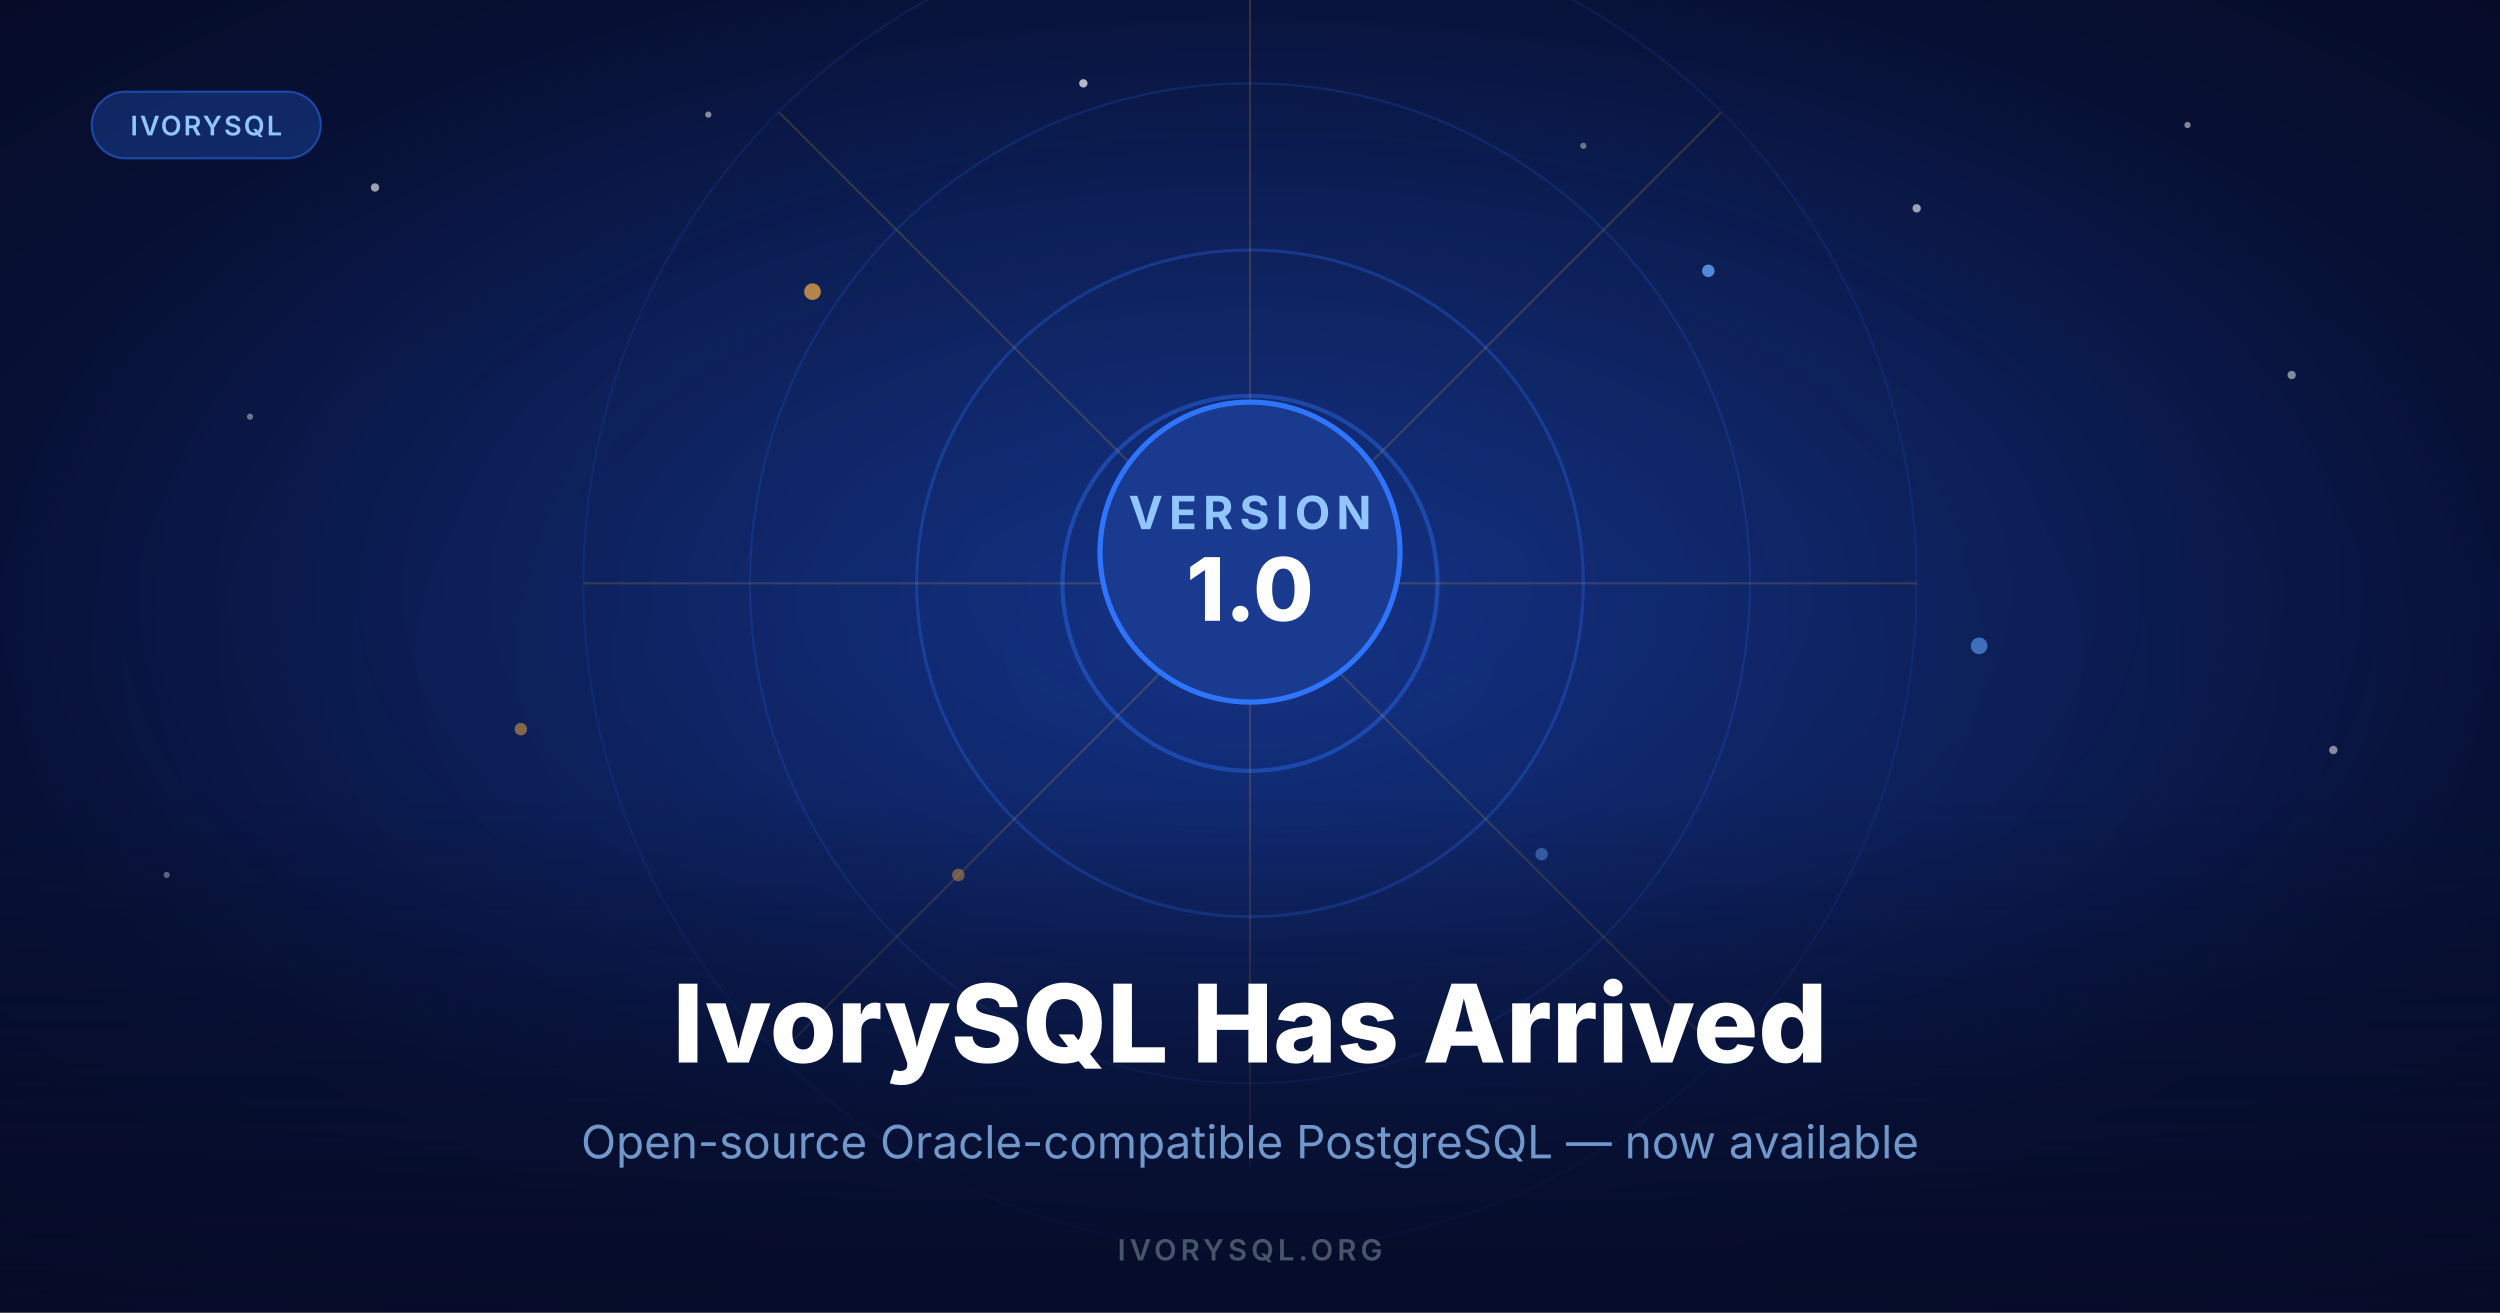
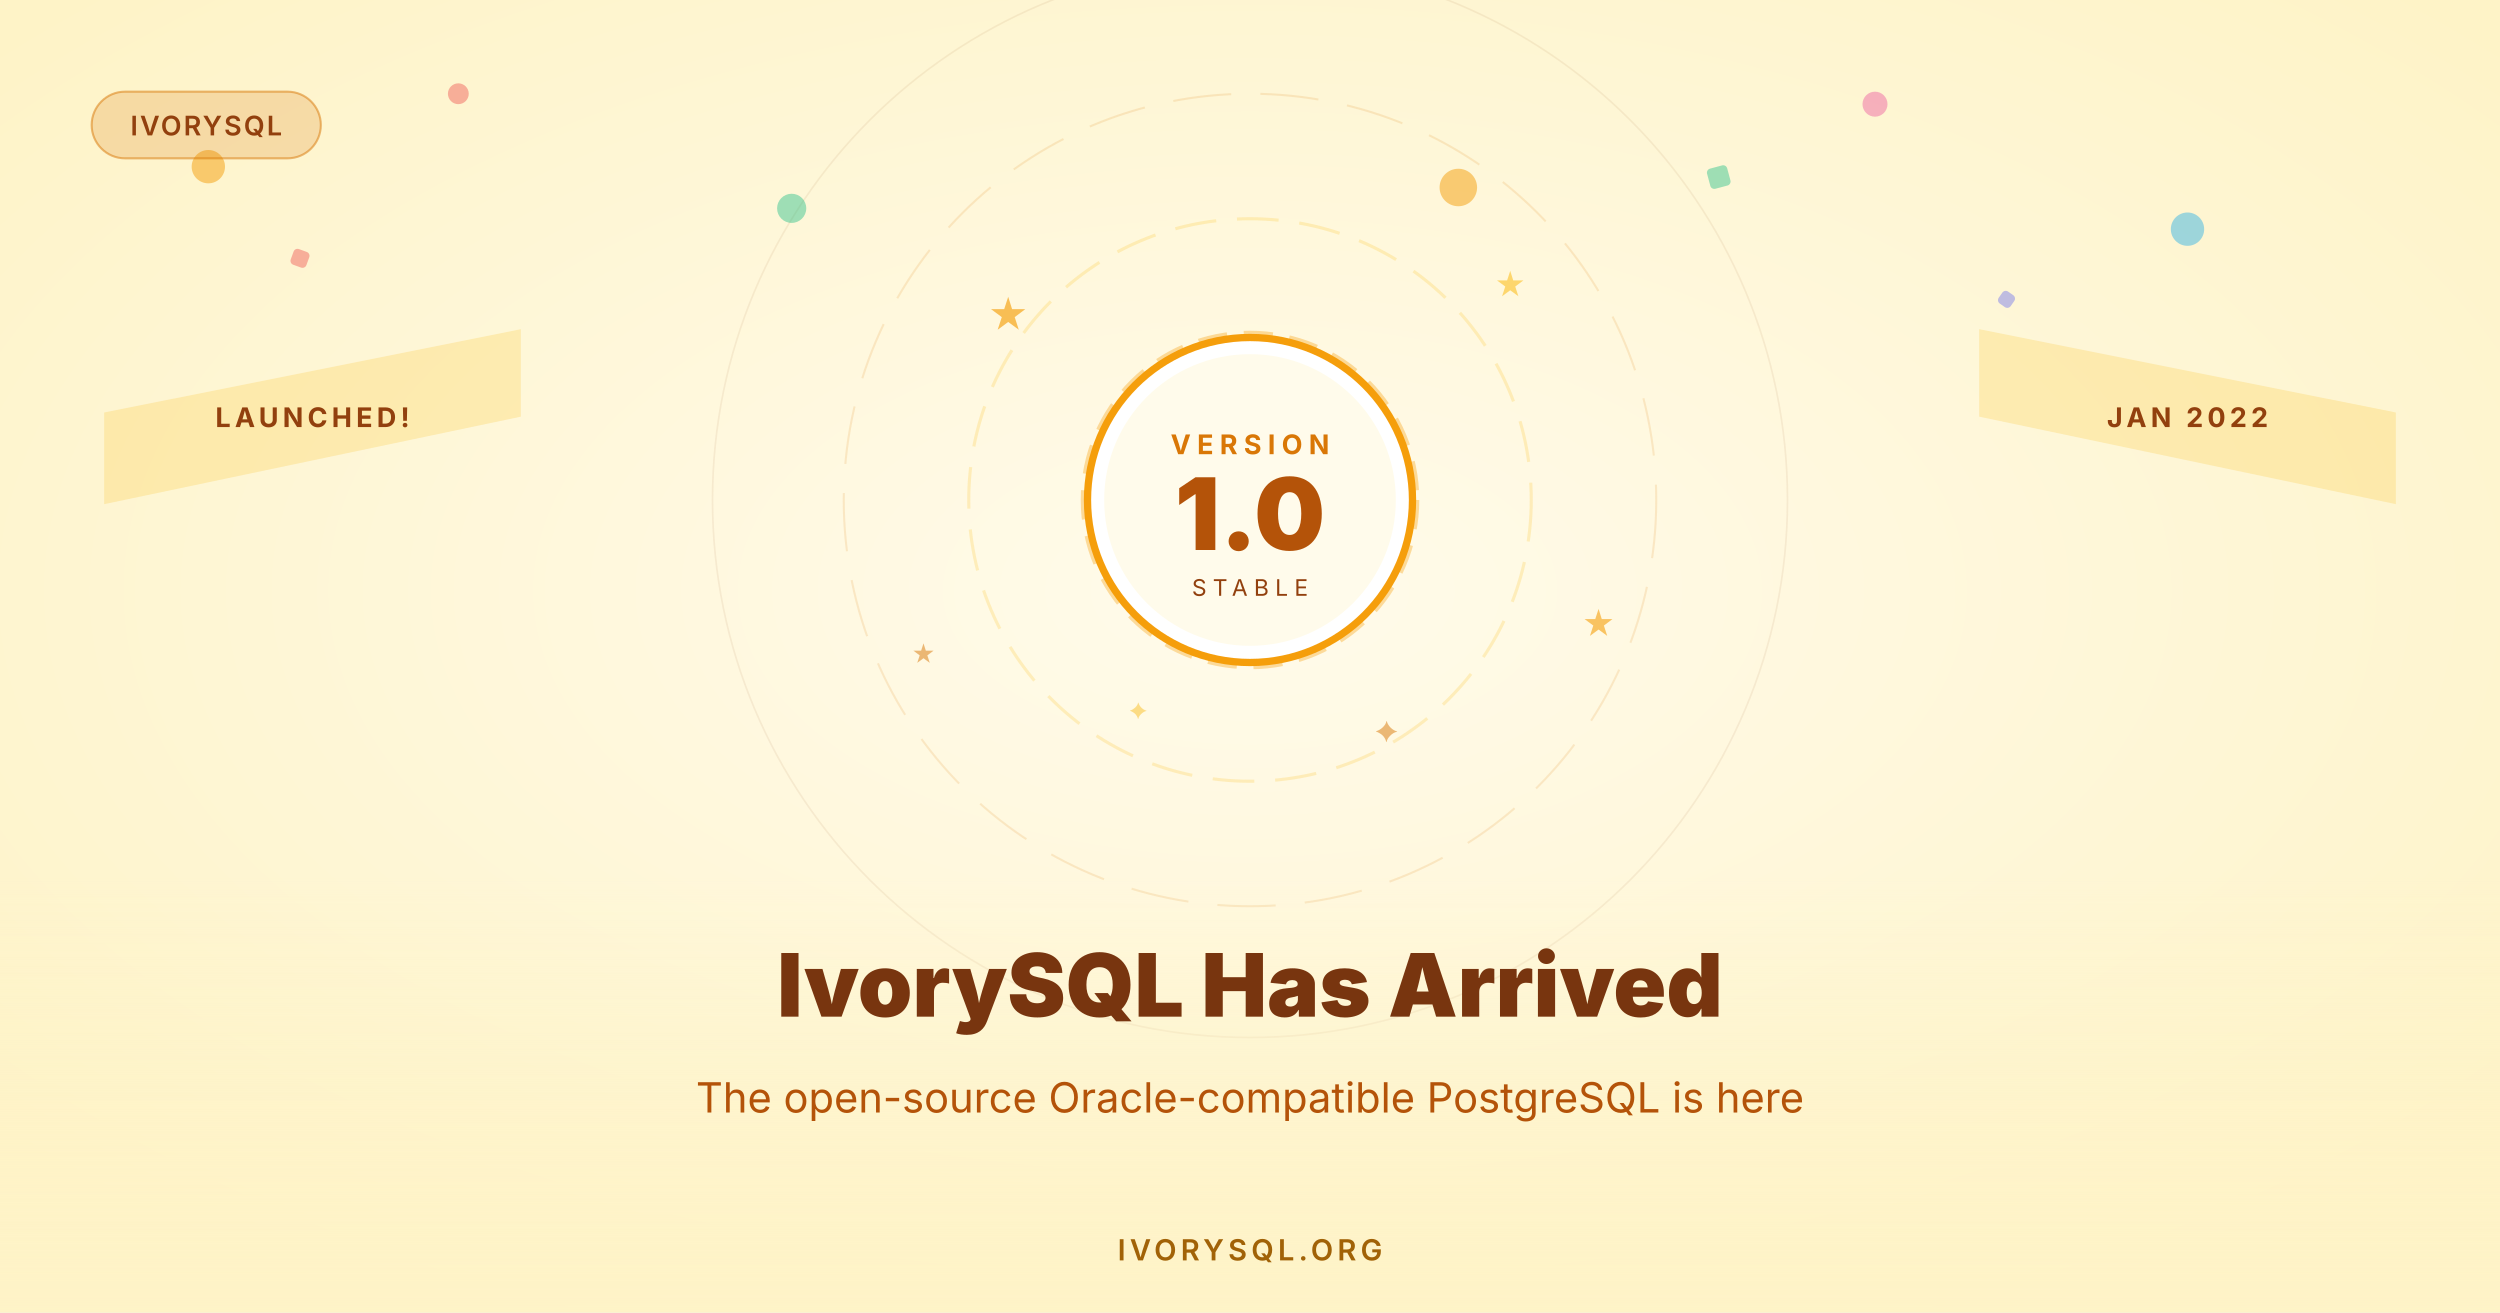
<svg xmlns="http://www.w3.org/2000/svg" width="1200" height="630">
  <defs>
-     <radialGradient id="bg" cx="50%" cy="50%" r="70%">
-       <stop offset="0%" stop-color="#0b1e5e" />
-       <stop offset="100%" stop-color="#060c28" />
-     </radialGradient>
-     <radialGradient id="burst" cx="50%" cy="45%" r="50%">
-       <stop offset="0%" stop-color="#2f74ff" stop-opacity="0.25" />
-       <stop offset="100%" stop-color="#2f74ff" stop-opacity="0" />
+     <radialGradient id="bg" cx="50%" cy="45%" r="65%">
+       <stop offset="0%" stop-color="#fffbeb" />
+       <stop offset="100%" stop-color="#fef3c7" />
    </radialGradient>
  </defs>
  <rect width="1200" height="630" fill="url(#bg)" />
-   <rect width="1200" height="630" fill="url(#burst)" />
-   <circle cx="600" cy="280" r="320" fill="none" stroke="#2f74ff" stroke-width="1" stroke-opacity="0.12" />
-   <circle cx="600" cy="280" r="240" fill="none" stroke="#2f74ff" stroke-width="1" stroke-opacity="0.18" />
-   <circle cx="600" cy="280" r="160" fill="none" stroke="#2f74ff" stroke-width="1.5" stroke-opacity="0.28" />
-   <circle cx="600" cy="280" r="90" fill="none" stroke="#2f74ff" stroke-width="2" stroke-opacity="0.4" />
-   <g stroke="#fbaf42" stroke-opacity="0.18" stroke-width="1">
-     <line x1="600" y1="280" x2="920" y2="280" />
-     <line x1="600" y1="280" x2="280" y2="280" />
-     <line x1="600" y1="280" x2="600" y2="560" />
-     <line x1="600" y1="280" x2="600" y2="0" />
-     <line x1="600" y1="280" x2="826" y2="54" />
-     <line x1="600" y1="280" x2="374" y2="506" />
-     <line x1="600" y1="280" x2="374" y2="54" />
-     <line x1="600" y1="280" x2="826" y2="506" />
-   </g>
-   <circle cx="600" cy="265" r="72" fill="#1a3a8f" stroke="#2f74ff" stroke-width="2.5" />
-   <text x="600" y="254" font-family="system-ui,-apple-system,sans-serif" font-size="22" font-weight="700" fill="#93c5fd" text-anchor="middle" letter-spacing="3">VERSION</text>
-   <text x="600" y="298" font-family="system-ui,-apple-system,sans-serif" font-size="42" font-weight="800" fill="#ffffff" text-anchor="middle">1.0</text>
-   <circle cx="180" cy="90" r="2" fill="#ffffff" fill-opacity="0.6" />
-   <circle cx="340" cy="55" r="1.5" fill="#ffffff" fill-opacity="0.5" />
-   <circle cx="520" cy="40" r="2" fill="#ffffff" fill-opacity="0.7" />
-   <circle cx="760" cy="70" r="1.5" fill="#ffffff" fill-opacity="0.4" />
-   <circle cx="920" cy="100" r="2" fill="#ffffff" fill-opacity="0.6" />
-   <circle cx="1050" cy="60" r="1.5" fill="#ffffff" fill-opacity="0.5" />
-   <circle cx="120" cy="200" r="1.5" fill="#ffffff" fill-opacity="0.4" />
-   <circle cx="1100" cy="180" r="2" fill="#ffffff" fill-opacity="0.5" />
-   <circle cx="80" cy="420" r="1.5" fill="#ffffff" fill-opacity="0.4" />
-   <circle cx="1120" cy="360" r="2" fill="#ffffff" fill-opacity="0.5" />
-   <circle cx="390" cy="140" r="4" fill="#fbaf42" fill-opacity="0.7" />
-   <circle cx="820" cy="130" r="3" fill="#60a5fa" fill-opacity="0.8" />
-   <circle cx="250" cy="350" r="3" fill="#fbaf42" fill-opacity="0.5" />
-   <circle cx="950" cy="310" r="4" fill="#60a5fa" fill-opacity="0.6" />
-   <circle cx="460" cy="420" r="3" fill="#fbaf42" fill-opacity="0.5" />
-   <circle cx="740" cy="410" r="3" fill="#60a5fa" fill-opacity="0.5" />
-   <rect x="44" y="44" width="110" height="32" rx="16" fill="#2f74ff" fill-opacity="0.25" stroke="#2f74ff" stroke-opacity="0.5" stroke-width="1" />
-   <text x="99" y="65" font-family="system-ui,-apple-system,sans-serif" font-size="13" font-weight="600" fill="#93c5fd" text-anchor="middle" letter-spacing="1">IVORYSQL</text>
+   <circle cx="600" cy="240" r="80" fill="none" stroke="#f59e0b" stroke-width="2.5" stroke-opacity="0.35" stroke-dasharray="14,8" />
+   <circle cx="600" cy="240" r="135" fill="none" stroke="#fbbf24" stroke-width="1.5" stroke-opacity="0.22" stroke-dasharray="20,10" />
+   <circle cx="600" cy="240" r="195" fill="none" stroke="#d97706" stroke-width="1" stroke-opacity="0.14" stroke-dasharray="28,14" />
+   <circle cx="600" cy="240" r="258" fill="none" stroke="#92400e" stroke-width="0.8" stroke-opacity="0.08" />
+   <circle cx="100" cy="80" r="8" fill="#f59e0b" fill-opacity="0.5" />
+   <circle cx="220" cy="45" r="5" fill="#ef4444" fill-opacity="0.4" />
+   <circle cx="380" cy="100" r="7" fill="#10b981" fill-opacity="0.4" />
+   <circle cx="700" cy="90" r="9" fill="#f59e0b" fill-opacity="0.5" />
+   <circle cx="900" cy="50" r="6" fill="#ec4899" fill-opacity="0.4" />
+   <circle cx="1050" cy="110" r="8" fill="#0ea5e9" fill-opacity="0.4" />
+   <rect x="140" y="120" width="8" height="8" rx="2" fill="#ef4444" fill-opacity="0.4" transform="rotate(20 144 124)" />
+   <rect x="820" y="80" width="10" height="10" rx="2" fill="#10b981" fill-opacity="0.4" transform="rotate(-15 825 85)" />
+   <rect x="960" y="140" width="7" height="7" rx="2" fill="#6366f1" fill-opacity="0.4" transform="rotate(35 963 143)" />
+   <text x="475" y="158" font-size="22" fill="#f59e0b" fill-opacity="0.65">★</text>
+   <text x="718" y="142" font-size="17" fill="#fbbf24" fill-opacity="0.6">★</text>
+   <text x="438" y="318" font-size="13" fill="#d97706" fill-opacity="0.5">★</text>
+   <text x="760" y="305" font-size="18" fill="#f59e0b" fill-opacity="0.6">★</text>
+   <text x="542" y="345" font-size="11" fill="#fbbf24" fill-opacity="0.5">✦</text>
+   <text x="660" y="356" font-size="14" fill="#d97706" fill-opacity="0.5">✦</text>
+   <circle cx="600" cy="240" r="78" fill="#ffffff" stroke="#f59e0b" stroke-width="3.5" />
+   <circle cx="600" cy="240" r="70" fill="#fffbeb" />
+   <text x="600" y="218" font-family="system-ui,-apple-system,sans-serif" font-size="13" font-weight="700" fill="#d97706" text-anchor="middle" letter-spacing="3">VERSION</text>
+   <text x="600" y="264" font-family="system-ui,-apple-system,sans-serif" font-size="48" font-weight="900" fill="#b45309" text-anchor="middle">1.0</text>
+   <text x="600" y="286" font-family="system-ui,-apple-system,sans-serif" font-size="11" fill="#92400e" text-anchor="middle" letter-spacing="3">STABLE</text>
+   <polygon points="50,198 250,158 250,200 50,242" fill="#fbbf24" fill-opacity="0.22" />
+   <text x="150" y="205" font-family="system-ui,-apple-system,sans-serif" font-size="13" font-weight="700" fill="#92400e" text-anchor="middle" letter-spacing="2">LAUNCHED!</text>
+   <polygon points="1150,198 950,158 950,200 1150,242" fill="#fbbf24" fill-opacity="0.22" />
+   <text x="1050" y="205" font-family="system-ui,-apple-system,sans-serif" font-size="13" font-weight="700" fill="#92400e" text-anchor="middle" letter-spacing="2">JAN 2022</text>
+   <rect x="44" y="44" width="110" height="32" rx="16" fill="#d97706" fill-opacity="0.2" stroke="#d97706" stroke-opacity="0.5" stroke-width="1" />
+   <text x="99" y="65" font-family="system-ui,-apple-system,sans-serif" font-size="13" font-weight="600" fill="#92400e" text-anchor="middle" letter-spacing="1">IVORYSQL</text>
  <defs>
    <linearGradient id="btm" x1="0" y1="0" x2="0" y2="1">
-       <stop offset="0%" stop-color="#060c28" stop-opacity="0" />
-       <stop offset="100%" stop-color="#060c28" stop-opacity="0.92" />
+       <stop offset="0%" stop-color="#fef3c7" stop-opacity="0" />
+       <stop offset="100%" stop-color="#fef3c7" stop-opacity="0.97" />
    </linearGradient>
  </defs>
-   <rect x="0" y="380" width="1200" height="250" fill="url(#btm)" />
-   <text x="600" y="510" font-family="system-ui,-apple-system,sans-serif" font-size="52" font-weight="800" fill="#ffffff" text-anchor="middle">IvorySQL Has Arrived</text>
-   <text x="600" y="556" font-family="system-ui,-apple-system,sans-serif" font-size="22" font-weight="400" fill="#93c5fd" text-anchor="middle" fill-opacity="0.75">Open-source Oracle-compatible PostgreSQL — now available</text>
-   <text x="600" y="605" font-family="system-ui,-apple-system,sans-serif" font-size="14" font-weight="600" fill="#475569" text-anchor="middle" letter-spacing="2">IVORYSQL.ORG</text>
+   <rect x="0" y="420" width="1200" height="210" fill="url(#btm)" />
+   <text x="600" y="488" font-family="system-ui,-apple-system,sans-serif" font-size="42" font-weight="900" fill="#78350f" text-anchor="middle">IvorySQL Has Arrived</text>
+   <text x="600" y="534" font-family="system-ui,-apple-system,sans-serif" font-size="20" fill="#b45309" text-anchor="middle">The open-source Oracle-compatible PostgreSQL is here</text>
+   <text x="600" y="605" font-family="system-ui,-apple-system,sans-serif" font-size="14" font-weight="600" fill="#a16207" text-anchor="middle" letter-spacing="2">IVORYSQL.ORG</text>
</svg>
